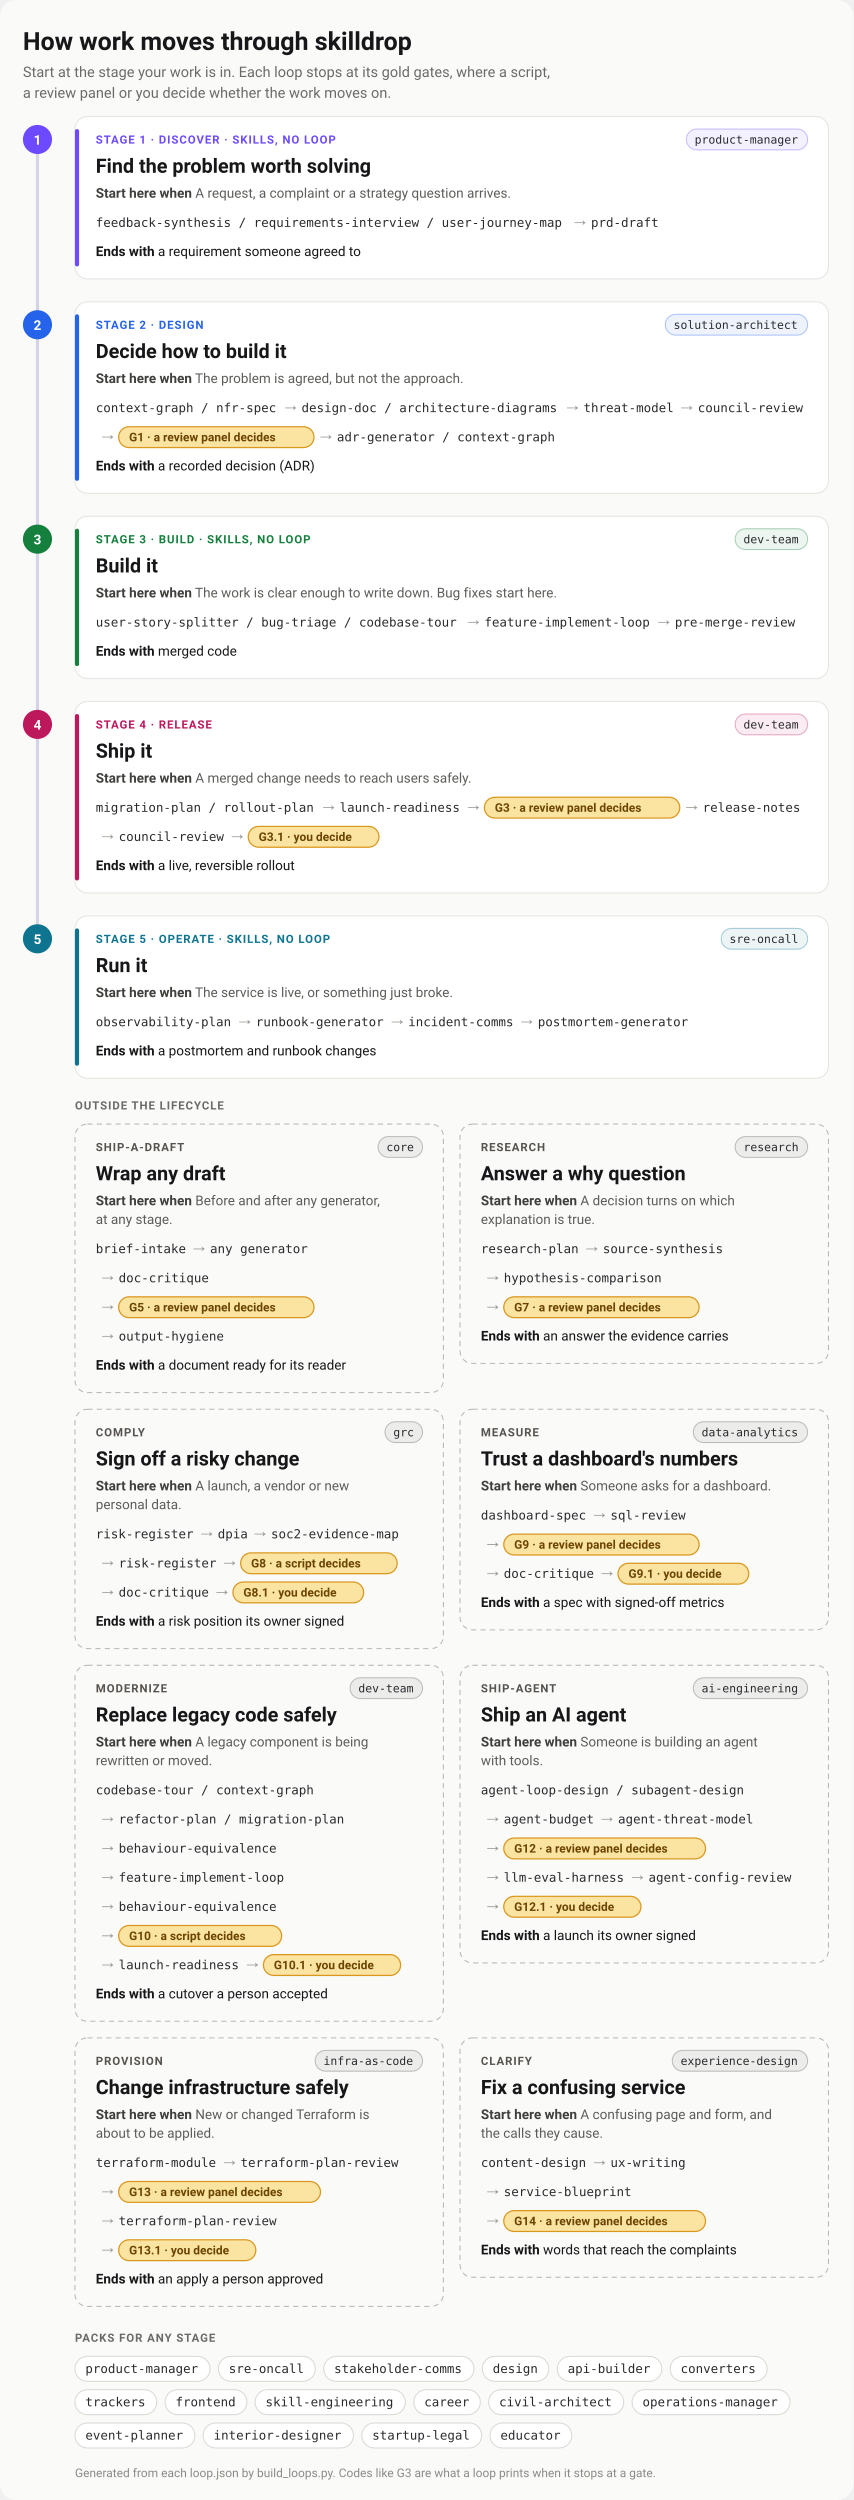
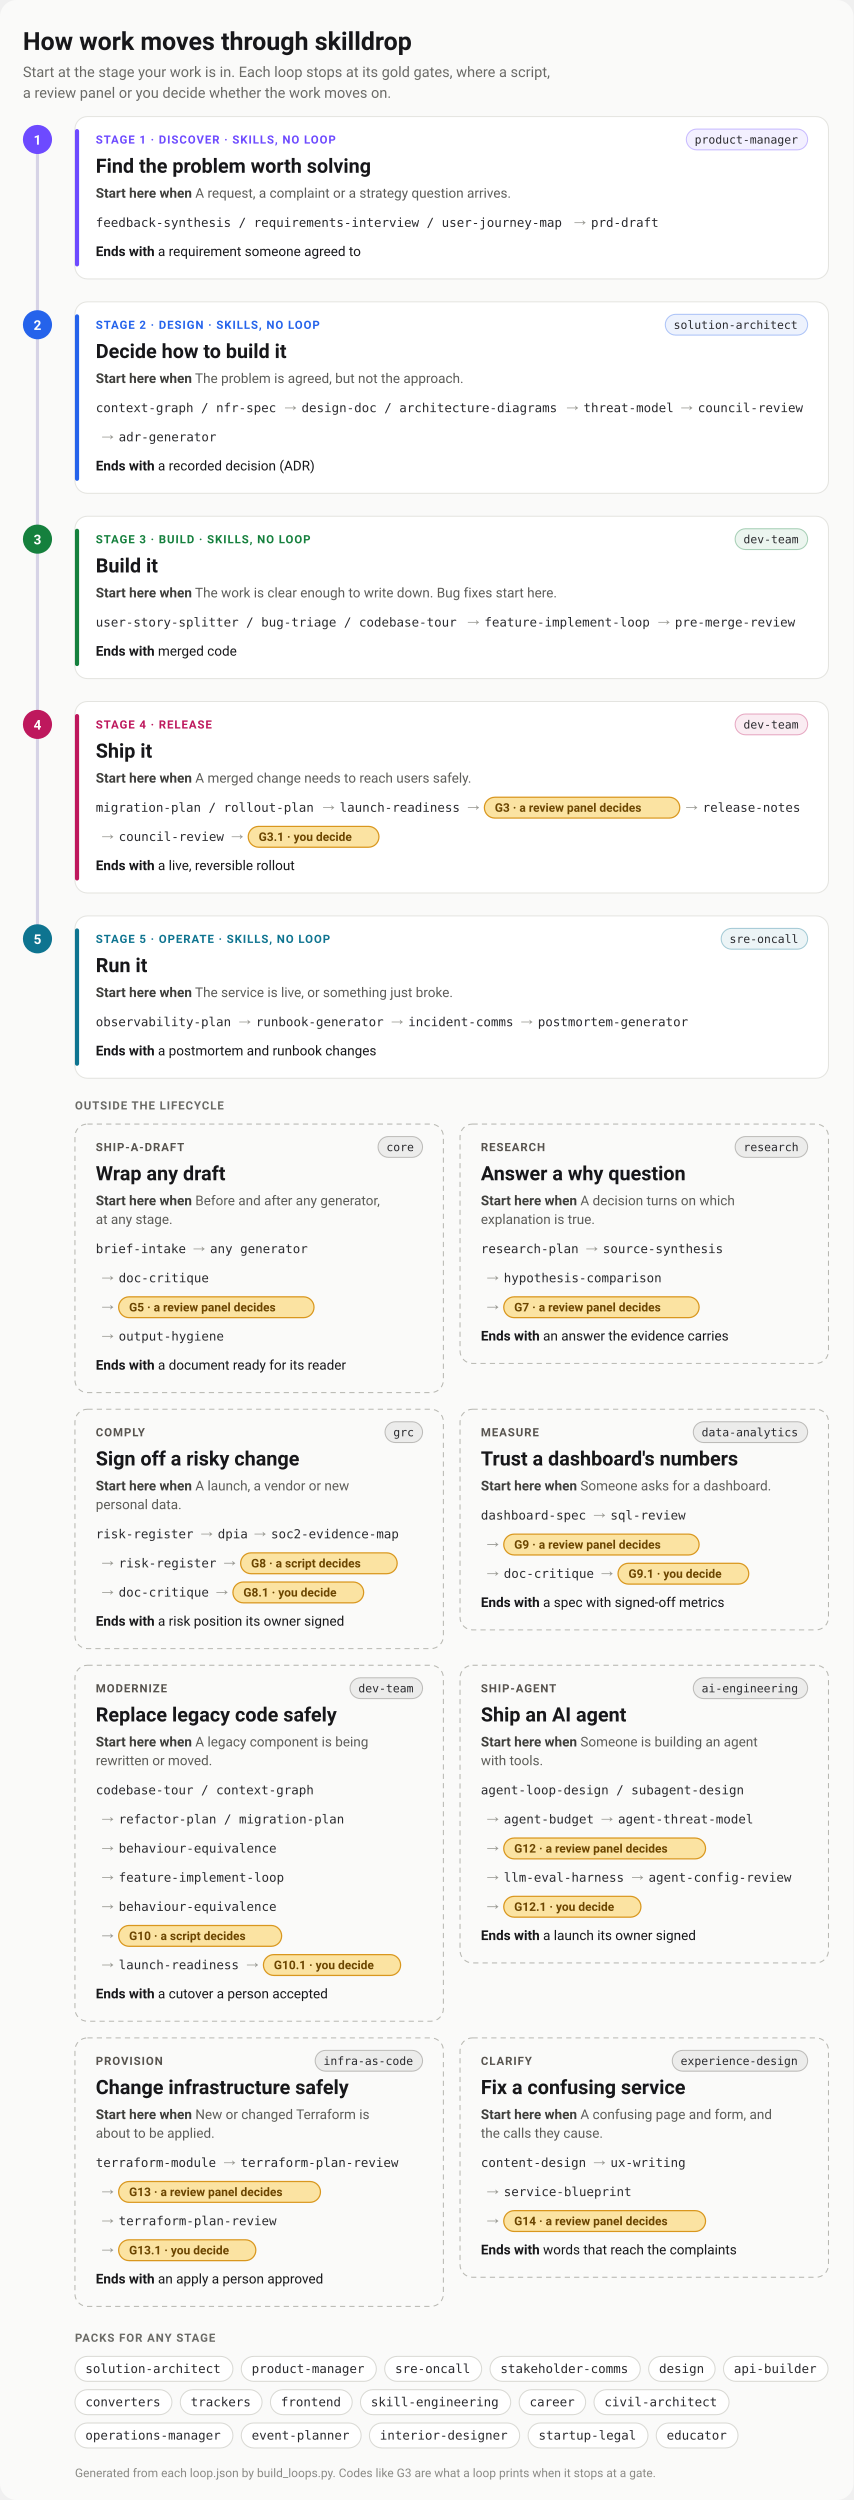
<svg xmlns="http://www.w3.org/2000/svg" viewBox="0 0 820 2402" width="820" height="2402" role="img" aria-labelledby="om-title om-desc">
  <style>.s,text{font-family:-apple-system,BlinkMacSystemFont,'Segoe UI',Roboto,Helvetica,Arial,sans-serif;}.title{font-size:24px;font-weight:700;fill:#17171a;}.sub{font-size:14px;fill:#6a6a66;}.label{font-size:11px;font-weight:700;letter-spacing:.08em;}.h{font-size:19px;font-weight:700;fill:#17171a;}.muted{font-size:13px;fill:#5c5c58;}.mono,.chip{font-family:ui-monospace,SFMono-Regular,'SF Mono',Menlo,Consolas,monospace;font-size:12px;fill:#2a2a2e;}.chip{font-size:11px;}.arrow{font-size:13px;fill:#9a9a94;}.gate{fill:#FBE3A2;stroke:#D9971E;stroke-width:1.2;}.gatet{font-size:11.5px;font-weight:700;fill:#6B4500;}.ends{font-size:13px;fill:#17171a;}.endsl,.startl{font-weight:700;}.startl{fill:#3f3f3c;}.card{fill:#fff;stroke:#e4e4e0;}.dashed{fill:#fafaf9;stroke:#b8b8b2;stroke-dasharray:5 4;}.rail{stroke:#d6d3e6;stroke-width:3;}.num{font-size:13px;font-weight:700;fill:#fff;text-anchor:middle;}.section{font-size:11px;font-weight:700;letter-spacing:.08em;fill:#6a6a66;}.pack{fill:#fff;stroke:#d9d9d4;}.foot{font-size:11.5px;fill:#8a8a85;}</style>
  <rect width="820" height="2402" rx="16" fill="#fafaf9" />
  <text x="22" y="48" class="title">How work moves through skilldrop</text>
  <text x="22" y="74" class="sub">Start at the stage your work is in. Each loop stops at its gold gates, where a script,</text>
  <text x="22" y="94" class="sub">a review panel or you decide whether the work moves on.</text>
  <line x1="36" y1="134" x2="36" y2="902" class="rail" />
  <circle cx="36" cy="134" r="14" fill="#6d4aff" />
  <text x="36" y="139" class="num">1</text>
  <circle cx="36" cy="312" r="14" fill="#2563eb" />
  <text x="36" y="317" class="num">2</text>
  <circle cx="36" cy="518" r="14" fill="#15803d" />
  <text x="36" y="523" class="num">3</text>
  <circle cx="36" cy="696" r="14" fill="#be185d" />
  <text x="36" y="701" class="num">4</text>
  <circle cx="36" cy="902" r="14" fill="#0e7490" />
  <text x="36" y="907" class="num">5</text>
  <rect x="72" y="112" width="724" height="156" rx="12" class="card" />
  <rect x="72" y="124" width="4" height="132" rx="2" fill="#6d4aff" />
  <text x="92" y="138" class="label" fill="#6d4aff">STAGE 1 · DISCOVER · SKILLS, NO LOOP</text>
  <rect x="659.4" y="124" width="116.6" height="20" rx="10" fill="#6d4aff" fill-opacity=".08" stroke="#6d4aff" stroke-opacity=".35" />
  <text x="667.4" y="138" class="chip" fill="#6d4aff">product-manager</text>
  <text x="92" y="166" class="h">Find the problem worth solving</text>
  <text x="92" y="190" class="muted">
    <tspan class="startl">Start here when</tspan> A request, a complaint or a strategy question arrives.</text>
  <text x="92.0" y="218" class="mono">feedback-synthesis / requirements-interview / user-journey-map</text>
  <text x="550.8" y="218" class="arrow">→</text>
  <text x="567.8" y="218" class="mono">prd-draft</text>
  <text x="92" y="246" class="ends">
    <tspan class="endsl">Ends with</tspan> a requirement someone agreed to</text>
  <rect x="72" y="290" width="724" height="184" rx="12" class="card" />
  <rect x="72" y="302" width="4" height="160" rx="2" fill="#2563eb" />
-   <text x="92" y="316" class="label" fill="#2563eb">STAGE 2 · DESIGN</text>
+   <text x="92" y="316" class="label" fill="#2563eb">STAGE 2 · DESIGN · SKILLS, NO LOOP</text>
  <rect x="639.2" y="302" width="136.8" height="20" rx="10" fill="#2563eb" fill-opacity=".08" stroke="#2563eb" stroke-opacity=".35" />
  <text x="647.2" y="316" class="chip" fill="#2563eb">solution-architect</text>
  <text x="92" y="344" class="h">Decide how to build it</text>
  <text x="92" y="368" class="muted">
    <tspan class="startl">Start here when</tspan> The problem is agreed, but not the approach.</text>
  <text x="92.0" y="396" class="mono">context-graph / nfr-spec</text>
  <text x="272.7" y="396" class="arrow">→</text>
  <text x="289.7" y="396" class="mono">design-doc / architecture-diagrams</text>
  <text x="543.6" y="396" class="arrow">→</text>
  <text x="560.6" y="396" class="mono">threat-model</text>
  <text x="653.4" y="396" class="arrow">→</text>
  <text x="670.4" y="396" class="mono">council-review</text>
  <text x="97.0" y="424" class="arrow">→</text>
-   <rect x="114.0" y="410" width="187.7" height="20" rx="10" class="gate" />
-   <text x="124.0" y="424" class="gatet">G1 · a review panel decides</text>
-   <text x="306.7" y="424" class="arrow">→</text>
-   <text x="323.7" y="424" class="mono">adr-generator / context-graph</text>
+   <text x="114.0" y="424" class="mono">adr-generator</text>
  <text x="92" y="452" class="ends">
    <tspan class="endsl">Ends with</tspan> a recorded decision (ADR)</text>
  <rect x="72" y="496" width="724" height="156" rx="12" class="card" />
  <rect x="72" y="508" width="4" height="132" rx="2" fill="#15803d" />
  <text x="92" y="522" class="label" fill="#15803d">STAGE 3 · BUILD · SKILLS, NO LOOP</text>
  <rect x="706.3" y="508" width="69.7" height="20" rx="10" fill="#15803d" fill-opacity=".08" stroke="#15803d" stroke-opacity=".35" />
  <text x="714.3" y="522" class="chip" fill="#15803d">dev-team</text>
  <text x="92" y="550" class="h">Build it</text>
  <text x="92" y="574" class="muted">
    <tspan class="startl">Start here when</tspan> The work is clear enough to write down. Bug fixes start here.</text>
  <text x="92.0" y="602" class="mono">user-story-splitter / bug-triage / codebase-tour</text>
  <text x="448.4" y="602" class="arrow">→</text>
  <text x="465.4" y="602" class="mono">feature-implement-loop</text>
  <text x="631.4" y="602" class="arrow">→</text>
  <text x="648.4" y="602" class="mono">pre-merge-review</text>
  <text x="92" y="630" class="ends">
    <tspan class="endsl">Ends with</tspan> merged code</text>
  <rect x="72" y="674" width="724" height="184" rx="12" class="card" />
  <rect x="72" y="686" width="4" height="160" rx="2" fill="#be185d" />
  <text x="92" y="700" class="label" fill="#be185d">STAGE 4 · RELEASE</text>
  <rect x="706.3" y="686" width="69.7" height="20" rx="10" fill="#be185d" fill-opacity=".08" stroke="#be185d" stroke-opacity=".35" />
  <text x="714.3" y="700" class="chip" fill="#be185d">dev-team</text>
  <text x="92" y="728" class="h">Ship it</text>
  <text x="92" y="752" class="muted">
    <tspan class="startl">Start here when</tspan> A merged change needs to reach users safely.</text>
  <text x="92.0" y="780" class="mono">migration-plan / rollout-plan</text>
  <text x="309.3" y="780" class="arrow">→</text>
  <text x="326.3" y="780" class="mono">launch-readiness</text>
  <text x="448.4" y="780" class="arrow">→</text>
  <rect x="465.4" y="766" width="187.7" height="20" rx="10" class="gate" />
  <text x="475.4" y="780" class="gatet">G3 · a review panel decides</text>
  <text x="658.1" y="780" class="arrow">→</text>
  <text x="675.1" y="780" class="mono">release-notes</text>
  <text x="97.0" y="808" class="arrow">→</text>
  <text x="114.0" y="808" class="mono">council-review</text>
  <text x="221.5" y="808" class="arrow">→</text>
  <rect x="238.5" y="794" width="125.6" height="20" rx="10" class="gate" />
  <text x="248.5" y="808" class="gatet">G3.1 · you decide</text>
  <text x="92" y="836" class="ends">
    <tspan class="endsl">Ends with</tspan> a live, reversible rollout</text>
  <rect x="72" y="880" width="724" height="156" rx="12" class="card" />
  <rect x="72" y="892" width="4" height="132" rx="2" fill="#0e7490" />
  <text x="92" y="906" class="label" fill="#0e7490">STAGE 5 · OPERATE · SKILLS, NO LOOP</text>
  <rect x="692.9" y="892" width="83.1" height="20" rx="10" fill="#0e7490" fill-opacity=".08" stroke="#0e7490" stroke-opacity=".35" />
  <text x="700.9" y="906" class="chip" fill="#0e7490">sre-oncall</text>
  <text x="92" y="934" class="h">Run it</text>
  <text x="92" y="958" class="muted">
    <tspan class="startl">Start here when</tspan> The service is live, or something just broke.</text>
  <text x="92.0" y="986" class="mono">observability-plan</text>
  <text x="228.8" y="986" class="arrow">→</text>
  <text x="245.8" y="986" class="mono">runbook-generator</text>
  <text x="375.2" y="986" class="arrow">→</text>
  <text x="392.2" y="986" class="mono">incident-comms</text>
  <text x="499.7" y="986" class="arrow">→</text>
  <text x="516.7" y="986" class="mono">postmortem-generator</text>
  <text x="92" y="1014" class="ends">
    <tspan class="endsl">Ends with</tspan> a postmortem and runbook changes</text>
  <text x="72" y="1066" class="section">OUTSIDE THE LIFECYCLE</text>
  <rect x="72.0" y="1080" width="354.0" height="258" rx="12" class="card dashed" />
  <text x="92.0" y="1106" class="label" fill="#57534e">SHIP-A-DRAFT</text>
  <rect x="363.2" y="1092" width="42.8" height="20" rx="10" fill="#57534e" fill-opacity=".08" stroke="#57534e" stroke-opacity=".35" />
  <text x="371.2" y="1106" class="chip" fill="#57534e">core</text>
  <text x="92.0" y="1134" class="h">Wrap any draft</text>
  <text x="92.0" y="1158" class="muted">
    <tspan class="startl">Start here when</tspan> Before and after any generator,</text>
  <text x="92.0" y="1176" class="muted">at any stage.</text>
  <text x="92.0" y="1204" class="mono">brief-intake</text>
  <text x="184.8" y="1204" class="arrow">→</text>
  <text x="201.8" y="1204" class="mono">any generator</text>
  <text x="97.0" y="1232" class="arrow">→</text>
  <text x="114.0" y="1232" class="mono">doc-critique</text>
  <text x="97.0" y="1260" class="arrow">→</text>
  <rect x="114.0" y="1246" width="187.7" height="20" rx="10" class="gate" />
  <text x="124.0" y="1260" class="gatet">G5 · a review panel decides</text>
  <text x="97.0" y="1288" class="arrow">→</text>
  <text x="114.0" y="1288" class="mono">output-hygiene</text>
  <text x="92.0" y="1316" class="ends">
    <tspan class="endsl">Ends with</tspan> a document ready for its reader</text>
  <rect x="442.0" y="1080" width="354.0" height="230" rx="12" class="card dashed" />
  <text x="462.0" y="1106" class="label" fill="#57534e">RESEARCH</text>
  <rect x="706.3" y="1092" width="69.7" height="20" rx="10" fill="#57534e" fill-opacity=".08" stroke="#57534e" stroke-opacity=".35" />
  <text x="714.3" y="1106" class="chip" fill="#57534e">research</text>
  <text x="462.0" y="1134" class="h">Answer a why question</text>
  <text x="462.0" y="1158" class="muted">
    <tspan class="startl">Start here when</tspan> A decision turns on which</text>
  <text x="462.0" y="1176" class="muted">explanation is true.</text>
  <text x="462.0" y="1204" class="mono">research-plan</text>
  <text x="562.2" y="1204" class="arrow">→</text>
  <text x="579.2" y="1204" class="mono">source-synthesis</text>
  <text x="467.0" y="1232" class="arrow">→</text>
  <text x="484.0" y="1232" class="mono">hypothesis-comparison</text>
  <text x="467.0" y="1260" class="arrow">→</text>
  <rect x="484.0" y="1246" width="187.7" height="20" rx="10" class="gate" />
  <text x="494.0" y="1260" class="gatet">G7 · a review panel decides</text>
  <text x="462.0" y="1288" class="ends">
    <tspan class="endsl">Ends with</tspan> an answer the evidence carries</text>
  <rect x="72.0" y="1354" width="354.0" height="230" rx="12" class="card dashed" />
  <text x="92.0" y="1380" class="label" fill="#57534e">COMPLY</text>
  <rect x="369.9" y="1366" width="36.1" height="20" rx="10" fill="#57534e" fill-opacity=".08" stroke="#57534e" stroke-opacity=".35" />
  <text x="377.9" y="1380" class="chip" fill="#57534e">grc</text>
  <text x="92.0" y="1408" class="h">Sign off a risky change</text>
  <text x="92.0" y="1432" class="muted">
    <tspan class="startl">Start here when</tspan> A launch, a vendor or new</text>
  <text x="92.0" y="1450" class="muted">personal data.</text>
  <text x="92.0" y="1478" class="mono">risk-register</text>
  <text x="192.2" y="1478" class="arrow">→</text>
  <text x="209.2" y="1478" class="mono">dpia</text>
  <text x="243.4" y="1478" class="arrow">→</text>
  <text x="260.4" y="1478" class="mono">soc2-evidence-map</text>
  <text x="97.0" y="1506" class="arrow">→</text>
  <text x="114.0" y="1506" class="mono">risk-register</text>
  <text x="214.2" y="1506" class="arrow">→</text>
  <rect x="231.2" y="1492" width="150.4" height="20" rx="10" class="gate" />
  <text x="241.2" y="1506" class="gatet">G8 · a script decides</text>
  <text x="97.0" y="1534" class="arrow">→</text>
  <text x="114.0" y="1534" class="mono">doc-critique</text>
  <text x="206.8" y="1534" class="arrow">→</text>
  <rect x="223.8" y="1520" width="125.6" height="20" rx="10" class="gate" />
  <text x="233.8" y="1534" class="gatet">G8.1 · you decide</text>
  <text x="92.0" y="1562" class="ends">
    <tspan class="endsl">Ends with</tspan> a risk position its owner signed</text>
  <rect x="442.0" y="1354" width="354.0" height="212" rx="12" class="card dashed" />
  <text x="462.0" y="1380" class="label" fill="#57534e">MEASURE</text>
  <rect x="666.1" y="1366" width="109.9" height="20" rx="10" fill="#57534e" fill-opacity=".08" stroke="#57534e" stroke-opacity=".35" />
  <text x="674.1" y="1380" class="chip" fill="#57534e">data-analytics</text>
  <text x="462.0" y="1408" class="h">Trust a dashboard's numbers</text>
  <text x="462.0" y="1432" class="muted">
    <tspan class="startl">Start here when</tspan> Someone asks for a dashboard.</text>
  <text x="462.0" y="1460" class="mono">dashboard-spec</text>
  <text x="569.5" y="1460" class="arrow">→</text>
  <text x="586.5" y="1460" class="mono">sql-review</text>
  <text x="467.0" y="1488" class="arrow">→</text>
  <rect x="484.0" y="1474" width="187.7" height="20" rx="10" class="gate" />
  <text x="494.0" y="1488" class="gatet">G9 · a review panel decides</text>
  <text x="467.0" y="1516" class="arrow">→</text>
  <text x="484.0" y="1516" class="mono">doc-critique</text>
  <text x="576.8" y="1516" class="arrow">→</text>
  <rect x="593.8" y="1502" width="125.6" height="20" rx="10" class="gate" />
  <text x="603.8" y="1516" class="gatet">G9.1 · you decide</text>
  <text x="462.0" y="1544" class="ends">
    <tspan class="endsl">Ends with</tspan> a spec with signed-off metrics</text>
  <rect x="72.0" y="1600" width="354.0" height="342" rx="12" class="card dashed" />
  <text x="92.0" y="1626" class="label" fill="#57534e">MODERNIZE</text>
  <rect x="336.3" y="1612" width="69.7" height="20" rx="10" fill="#57534e" fill-opacity=".08" stroke="#57534e" stroke-opacity=".35" />
  <text x="344.3" y="1626" class="chip" fill="#57534e">dev-team</text>
  <text x="92.0" y="1654" class="h">Replace legacy code safely</text>
  <text x="92.0" y="1678" class="muted">
    <tspan class="startl">Start here when</tspan> A legacy component is being</text>
  <text x="92.0" y="1696" class="muted">rewritten or moved.</text>
  <text x="92.0" y="1724" class="mono">codebase-tour / context-graph</text>
  <text x="97.0" y="1752" class="arrow">→</text>
  <text x="114.0" y="1752" class="mono">refactor-plan / migration-plan</text>
  <text x="97.0" y="1780" class="arrow">→</text>
  <text x="114.0" y="1780" class="mono">behaviour-equivalence</text>
  <text x="97.0" y="1808" class="arrow">→</text>
  <text x="114.0" y="1808" class="mono">feature-implement-loop</text>
  <text x="97.0" y="1836" class="arrow">→</text>
  <text x="114.0" y="1836" class="mono">behaviour-equivalence</text>
  <text x="97.0" y="1864" class="arrow">→</text>
  <rect x="114.0" y="1850" width="156.6" height="20" rx="10" class="gate" />
  <text x="124.0" y="1864" class="gatet">G10 · a script decides</text>
  <text x="97.0" y="1892" class="arrow">→</text>
  <text x="114.0" y="1892" class="mono">launch-readiness</text>
  <text x="236.1" y="1892" class="arrow">→</text>
  <rect x="253.1" y="1878" width="131.8" height="20" rx="10" class="gate" />
  <text x="263.1" y="1892" class="gatet">G10.1 · you decide</text>
  <text x="92.0" y="1920" class="ends">
    <tspan class="endsl">Ends with</tspan> a cutover a person accepted</text>
  <rect x="442.0" y="1600" width="354.0" height="286" rx="12" class="card dashed" />
  <text x="462.0" y="1626" class="label" fill="#57534e">SHIP-AGENT</text>
  <rect x="666.1" y="1612" width="109.9" height="20" rx="10" fill="#57534e" fill-opacity=".08" stroke="#57534e" stroke-opacity=".35" />
  <text x="674.1" y="1626" class="chip" fill="#57534e">ai-engineering</text>
  <text x="462.0" y="1654" class="h">Ship an AI agent</text>
  <text x="462.0" y="1678" class="muted">
    <tspan class="startl">Start here when</tspan> Someone is building an agent</text>
  <text x="462.0" y="1696" class="muted">with tools.</text>
  <text x="462.0" y="1724" class="mono">agent-loop-design / subagent-design</text>
  <text x="467.0" y="1752" class="arrow">→</text>
  <text x="484.0" y="1752" class="mono">agent-budget</text>
  <text x="576.8" y="1752" class="arrow">→</text>
  <text x="593.8" y="1752" class="mono">agent-threat-model</text>
  <text x="467.0" y="1780" class="arrow">→</text>
  <rect x="484.0" y="1766" width="193.9" height="20" rx="10" class="gate" />
  <text x="494.0" y="1780" class="gatet">G12 · a review panel decides</text>
  <text x="467.0" y="1808" class="arrow">→</text>
  <text x="484.0" y="1808" class="mono">llm-eval-harness</text>
  <text x="606.1" y="1808" class="arrow">→</text>
  <text x="623.1" y="1808" class="mono">agent-config-review</text>
  <text x="467.0" y="1836" class="arrow">→</text>
  <rect x="484.0" y="1822" width="131.8" height="20" rx="10" class="gate" />
  <text x="494.0" y="1836" class="gatet">G12.1 · you decide</text>
  <text x="462.0" y="1864" class="ends">
    <tspan class="endsl">Ends with</tspan> a launch its owner signed</text>
  <rect x="72.0" y="1958" width="354.0" height="258" rx="12" class="card dashed" />
  <text x="92.0" y="1984" class="label" fill="#57534e">PROVISION</text>
  <rect x="302.8" y="1970" width="103.2" height="20" rx="10" fill="#57534e" fill-opacity=".08" stroke="#57534e" stroke-opacity=".35" />
  <text x="310.8" y="1984" class="chip" fill="#57534e">infra-as-code</text>
  <text x="92.0" y="2012" class="h">Change infrastructure safely</text>
  <text x="92.0" y="2036" class="muted">
    <tspan class="startl">Start here when</tspan> New or changed Terraform is</text>
  <text x="92.0" y="2054" class="muted">about to be applied.</text>
  <text x="92.0" y="2082" class="mono">terraform-module</text>
  <text x="214.1" y="2082" class="arrow">→</text>
  <text x="231.1" y="2082" class="mono">terraform-plan-review</text>
  <text x="97.0" y="2110" class="arrow">→</text>
  <rect x="114.0" y="2096" width="193.9" height="20" rx="10" class="gate" />
  <text x="124.0" y="2110" class="gatet">G13 · a review panel decides</text>
  <text x="97.0" y="2138" class="arrow">→</text>
  <text x="114.0" y="2138" class="mono">terraform-plan-review</text>
  <text x="97.0" y="2166" class="arrow">→</text>
  <rect x="114.0" y="2152" width="131.8" height="20" rx="10" class="gate" />
  <text x="124.0" y="2166" class="gatet">G13.1 · you decide</text>
  <text x="92.0" y="2194" class="ends">
    <tspan class="endsl">Ends with</tspan> an apply a person approved</text>
  <rect x="442.0" y="1958" width="354.0" height="230" rx="12" class="card dashed" />
  <text x="462.0" y="1984" class="label" fill="#57534e">CLARIFY</text>
  <rect x="645.9" y="1970" width="130.1" height="20" rx="10" fill="#57534e" fill-opacity=".08" stroke="#57534e" stroke-opacity=".35" />
  <text x="653.9" y="1984" class="chip" fill="#57534e">experience-design</text>
  <text x="462.0" y="2012" class="h">Fix a confusing service</text>
  <text x="462.0" y="2036" class="muted">
    <tspan class="startl">Start here when</tspan> A confusing page and form, and</text>
  <text x="462.0" y="2054" class="muted">the calls they cause.</text>
  <text x="462.0" y="2082" class="mono">content-design</text>
  <text x="569.5" y="2082" class="arrow">→</text>
  <text x="586.5" y="2082" class="mono">ux-writing</text>
  <text x="467.0" y="2110" class="arrow">→</text>
  <text x="484.0" y="2110" class="mono">service-blueprint</text>
  <text x="467.0" y="2138" class="arrow">→</text>
  <rect x="484.0" y="2124" width="193.9" height="20" rx="10" class="gate" />
  <text x="494.0" y="2138" class="gatet">G14 · a review panel decides</text>
  <text x="462.0" y="2166" class="ends">
    <tspan class="endsl">Ends with</tspan> words that reach the complaints</text>
  <text x="72" y="2250" class="section">PACKS FOR ANY STAGE</text>
-   <rect x="72.0" y="2264" width="129.8" height="24" rx="12" class="pack" />
-   <text x="82.0" y="2280" class="mono">product-manager</text>
-   <rect x="209.8" y="2264" width="93.2" height="24" rx="12" class="pack" />
-   <text x="219.8" y="2280" class="mono">sre-oncall</text>
-   <rect x="311.0" y="2264" width="144.4" height="24" rx="12" class="pack" />
-   <text x="321.0" y="2280" class="mono">stakeholder-comms</text>
-   <rect x="463.4" y="2264" width="63.9" height="24" rx="12" class="pack" />
-   <text x="473.4" y="2280" class="mono">design</text>
-   <rect x="535.4" y="2264" width="100.5" height="24" rx="12" class="pack" />
-   <text x="545.4" y="2280" class="mono">api-builder</text>
-   <rect x="643.9" y="2264" width="93.2" height="24" rx="12" class="pack" />
-   <text x="653.9" y="2280" class="mono">converters</text>
-   <rect x="72.0" y="2296" width="78.6" height="24" rx="12" class="pack" />
-   <text x="82.0" y="2312" class="mono">trackers</text>
-   <rect x="158.6" y="2296" width="78.6" height="24" rx="12" class="pack" />
-   <text x="168.6" y="2312" class="mono">frontend</text>
-   <rect x="245.1" y="2296" width="144.4" height="24" rx="12" class="pack" />
-   <text x="255.1" y="2312" class="mono">skill-engineering</text>
-   <rect x="397.6" y="2296" width="63.9" height="24" rx="12" class="pack" />
-   <text x="407.6" y="2312" class="mono">career</text>
-   <rect x="469.5" y="2296" width="129.8" height="24" rx="12" class="pack" />
-   <text x="479.5" y="2312" class="mono">civil-architect</text>
-   <rect x="607.3" y="2296" width="151.8" height="24" rx="12" class="pack" />
-   <text x="617.3" y="2312" class="mono">operations-manager</text>
-   <rect x="72.0" y="2328" width="115.2" height="24" rx="12" class="pack" />
-   <text x="82.0" y="2344" class="mono">event-planner</text>
-   <rect x="195.2" y="2328" width="144.4" height="24" rx="12" class="pack" />
-   <text x="205.2" y="2344" class="mono">interior-designer</text>
-   <rect x="347.6" y="2328" width="115.2" height="24" rx="12" class="pack" />
-   <text x="357.6" y="2344" class="mono">startup-legal</text>
-   <rect x="470.8" y="2328" width="78.6" height="24" rx="12" class="pack" />
-   <text x="480.8" y="2344" class="mono">educator</text>
+   <rect x="72.0" y="2264" width="151.8" height="24" rx="12" class="pack" />
+   <text x="82.0" y="2280" class="mono">solution-architect</text>
+   <rect x="231.8" y="2264" width="129.8" height="24" rx="12" class="pack" />
+   <text x="241.8" y="2280" class="mono">product-manager</text>
+   <rect x="369.6" y="2264" width="93.2" height="24" rx="12" class="pack" />
+   <text x="379.6" y="2280" class="mono">sre-oncall</text>
+   <rect x="470.8" y="2264" width="144.4" height="24" rx="12" class="pack" />
+   <text x="480.8" y="2280" class="mono">stakeholder-comms</text>
+   <rect x="623.2" y="2264" width="63.9" height="24" rx="12" class="pack" />
+   <text x="633.2" y="2280" class="mono">design</text>
+   <rect x="695.1" y="2264" width="100.5" height="24" rx="12" class="pack" />
+   <text x="705.1" y="2280" class="mono">api-builder</text>
+   <rect x="72.0" y="2296" width="93.2" height="24" rx="12" class="pack" />
+   <text x="82.0" y="2312" class="mono">converters</text>
+   <rect x="173.2" y="2296" width="78.6" height="24" rx="12" class="pack" />
+   <text x="183.2" y="2312" class="mono">trackers</text>
+   <rect x="259.8" y="2296" width="78.6" height="24" rx="12" class="pack" />
+   <text x="269.8" y="2312" class="mono">frontend</text>
+   <rect x="346.3" y="2296" width="144.4" height="24" rx="12" class="pack" />
+   <text x="356.3" y="2312" class="mono">skill-engineering</text>
+   <rect x="498.8" y="2296" width="63.9" height="24" rx="12" class="pack" />
+   <text x="508.8" y="2312" class="mono">career</text>
+   <rect x="570.7" y="2296" width="129.8" height="24" rx="12" class="pack" />
+   <text x="580.7" y="2312" class="mono">civil-architect</text>
+   <rect x="72.0" y="2328" width="151.8" height="24" rx="12" class="pack" />
+   <text x="82.0" y="2344" class="mono">operations-manager</text>
+   <rect x="231.8" y="2328" width="115.2" height="24" rx="12" class="pack" />
+   <text x="241.8" y="2344" class="mono">event-planner</text>
+   <rect x="354.9" y="2328" width="144.4" height="24" rx="12" class="pack" />
+   <text x="364.9" y="2344" class="mono">interior-designer</text>
+   <rect x="507.4" y="2328" width="115.2" height="24" rx="12" class="pack" />
+   <text x="517.4" y="2344" class="mono">startup-legal</text>
+   <rect x="630.5" y="2328" width="78.6" height="24" rx="12" class="pack" />
+   <text x="640.5" y="2344" class="mono">educator</text>
  <text x="72" y="2380" class="foot">Generated from each loop.json by build_loops.py. Codes like G3 are what a loop prints when it stops at a gate.</text>
</svg>
